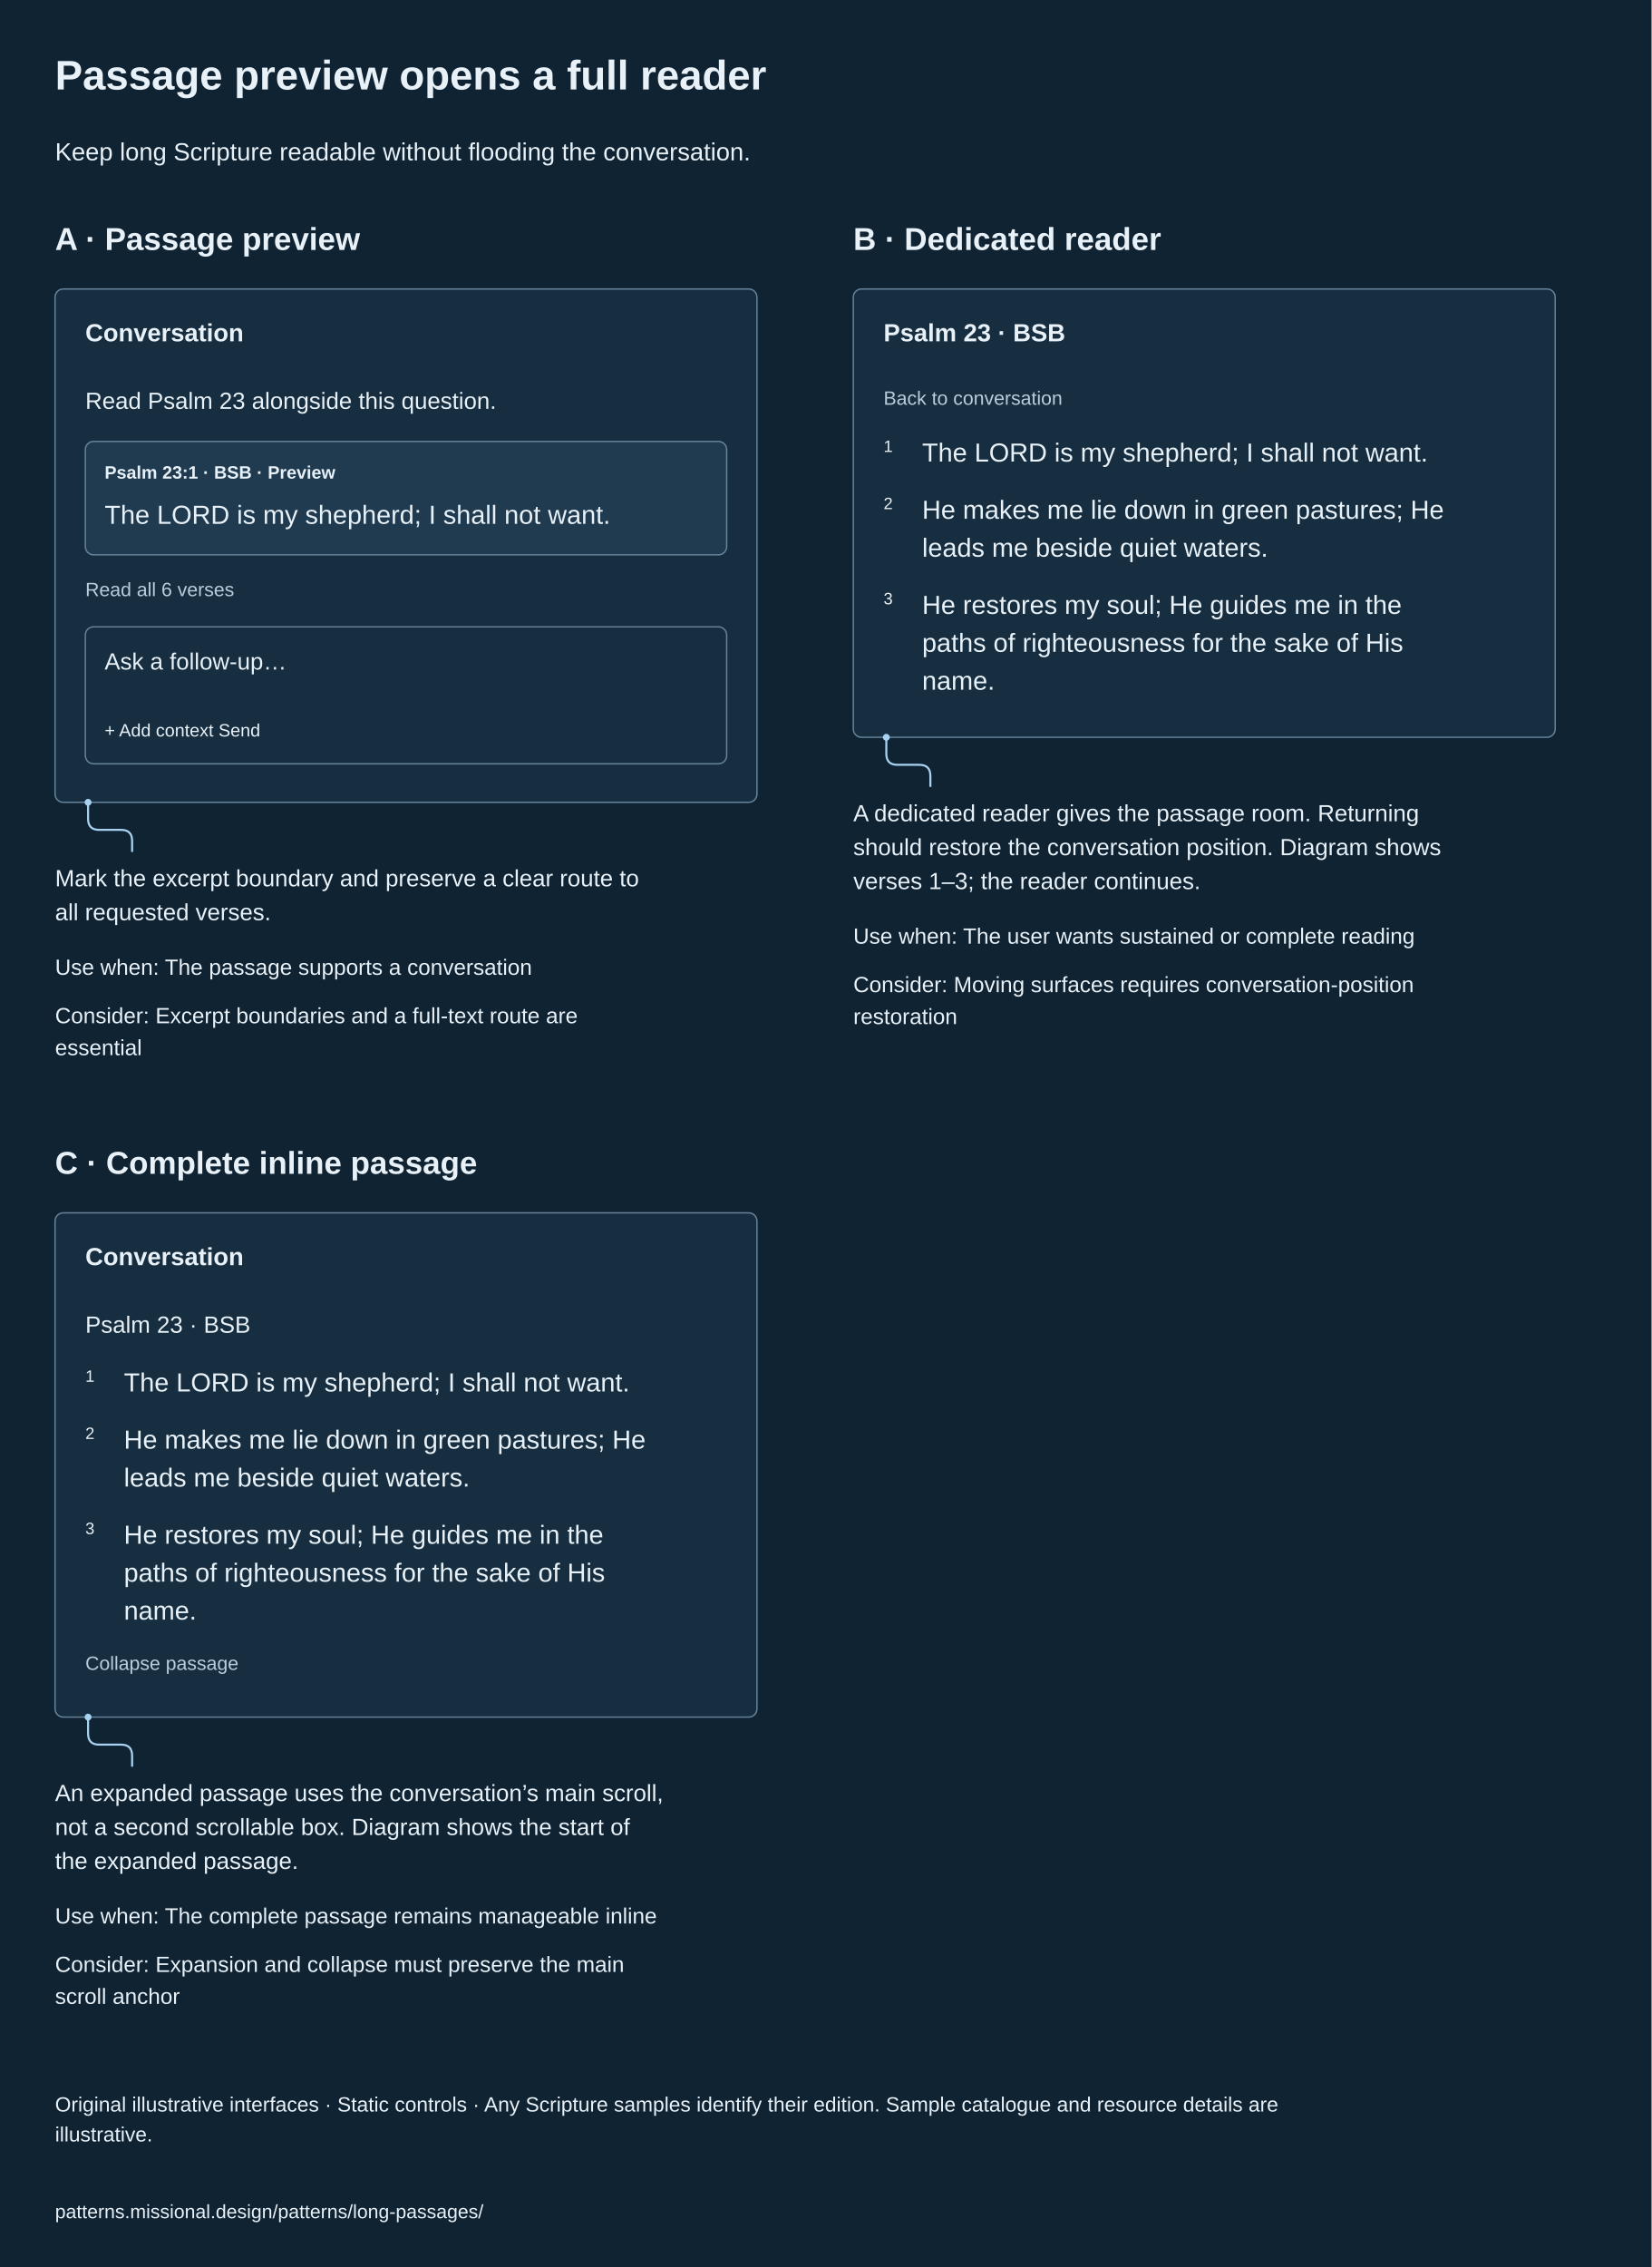
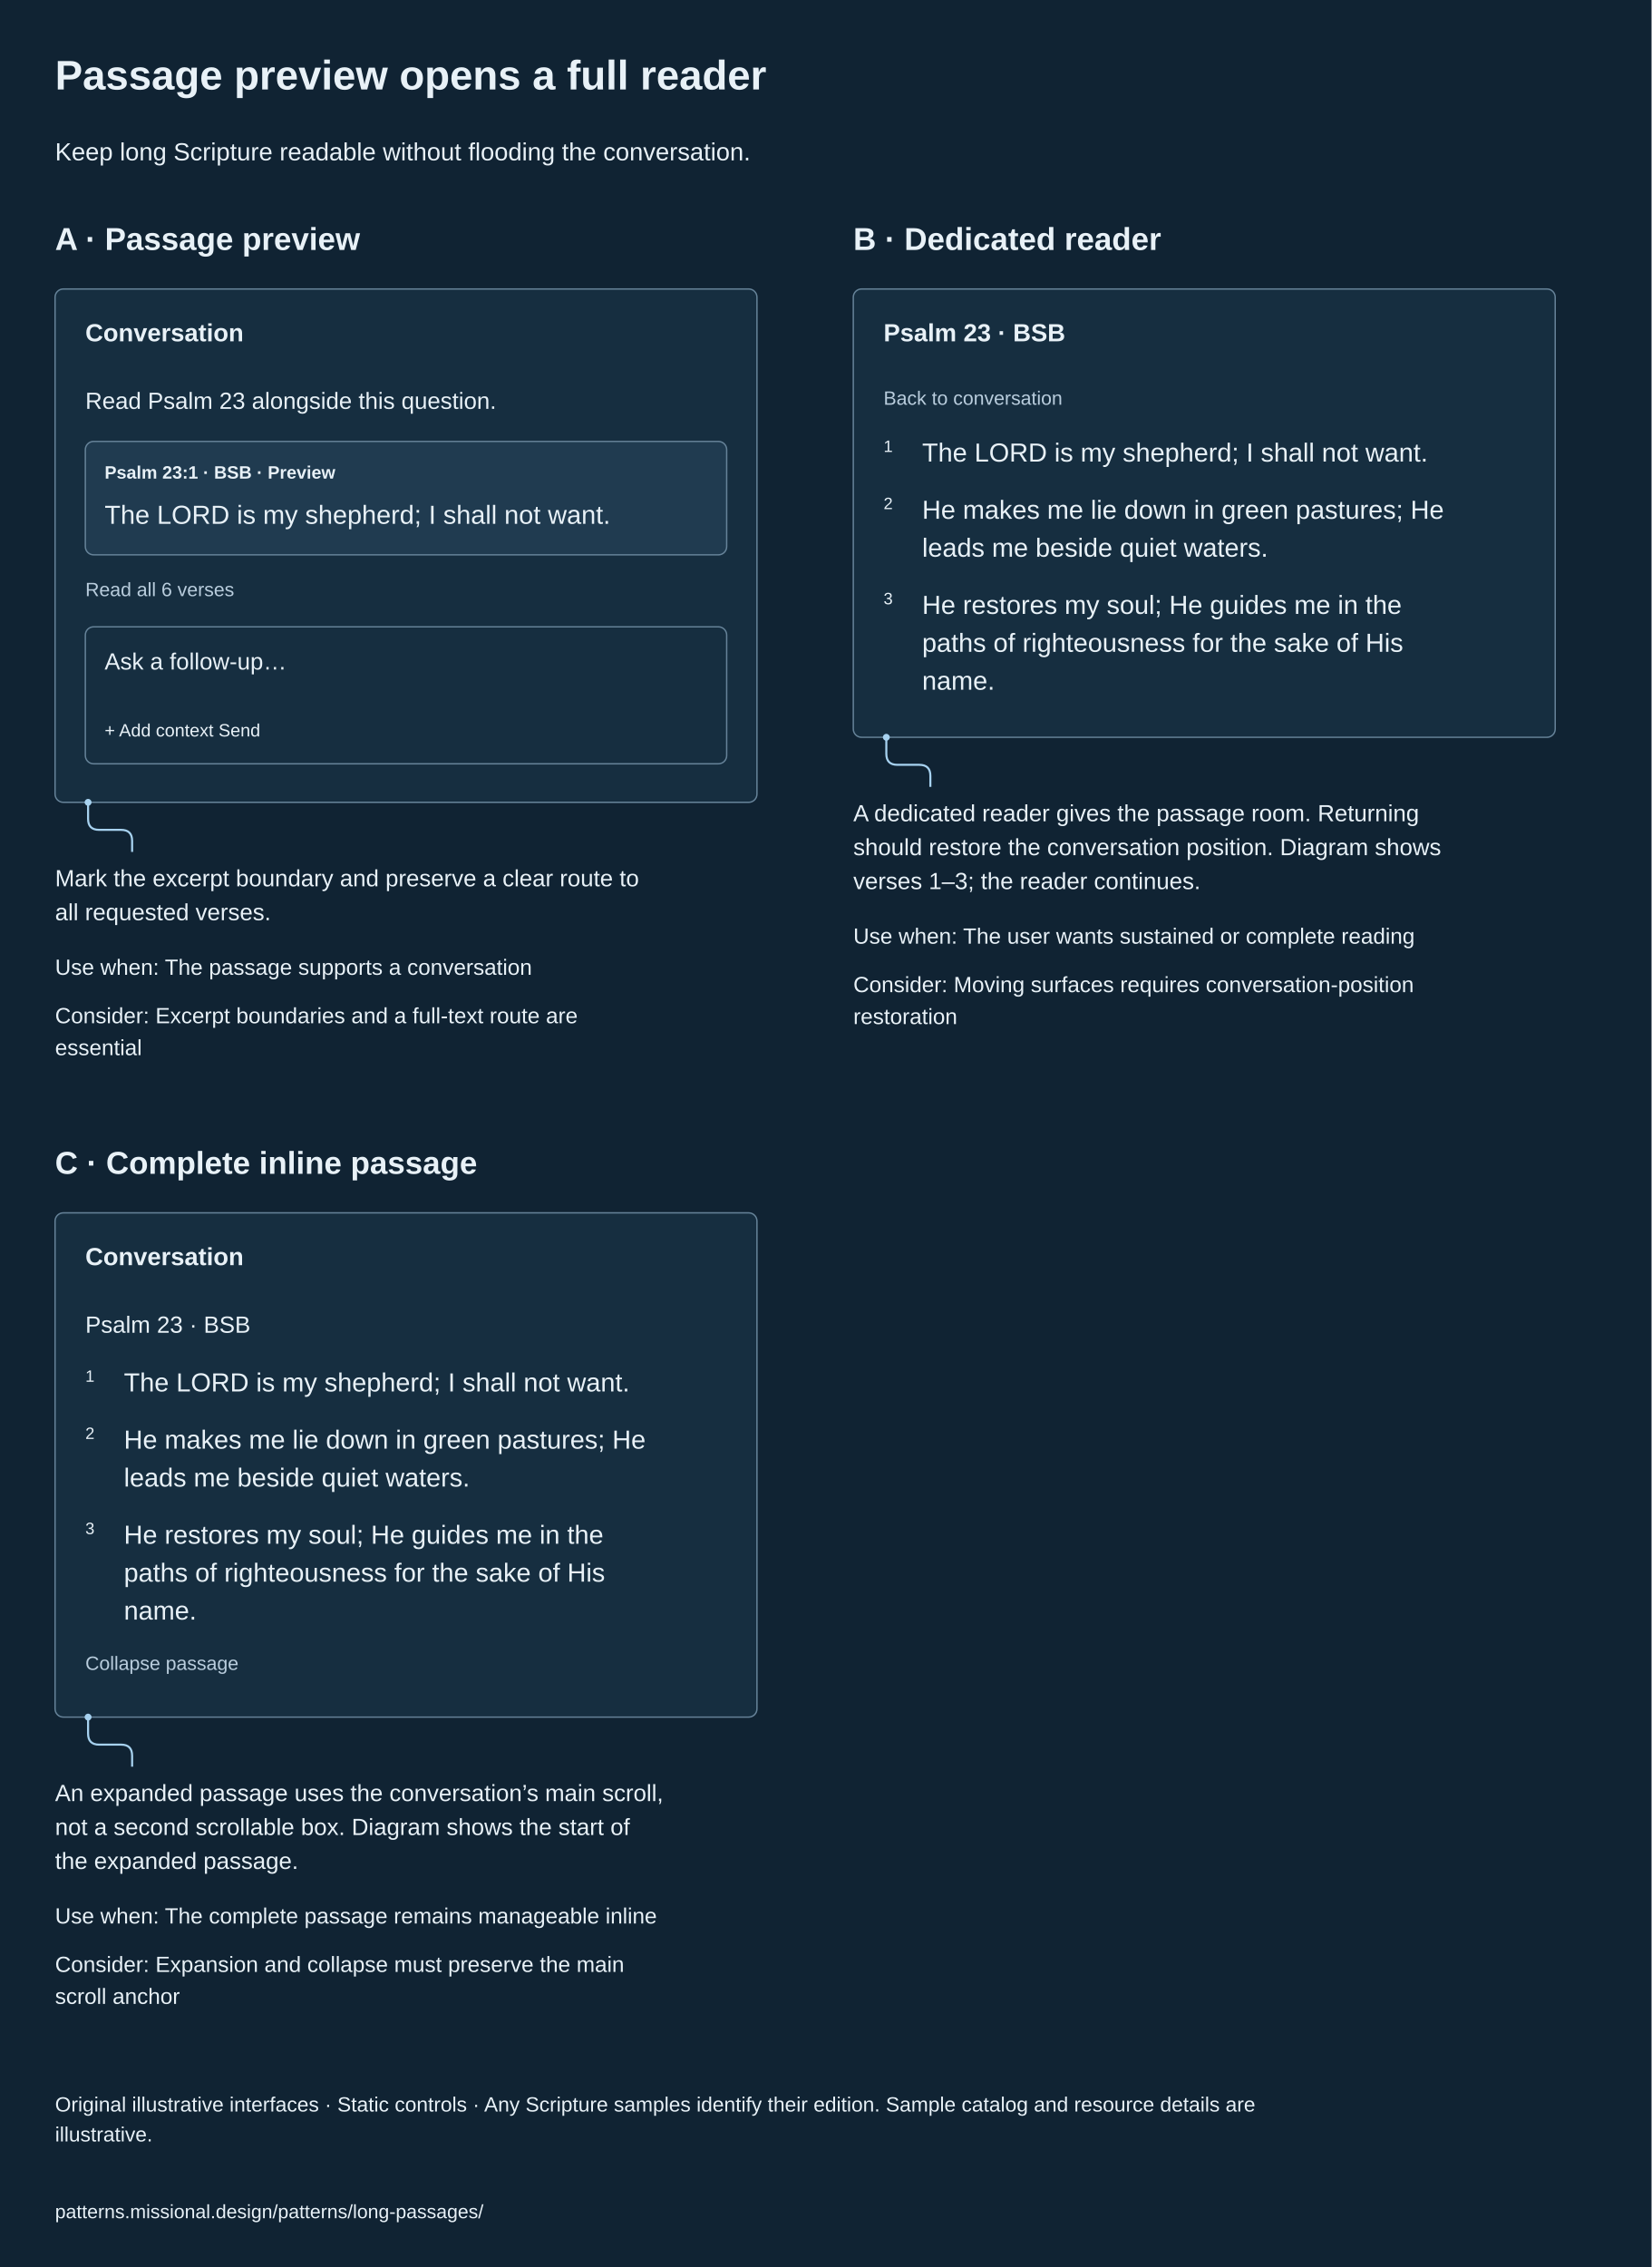
<svg xmlns="http://www.w3.org/2000/svg" viewBox="0 0 1200 1647" role="img" aria-labelledby="title desc" data-illustration-theme="dark">
  <rect width="1200" height="1647" fill="#102333" />
  <g font-family="Arial, sans-serif">
    <text x="40" y="65" font-size="30" fill="#e8f1f7" font-weight="700">Passage preview opens a full reader</text>
    <text x="40" y="116.5" font-size="18" fill="#e8f1f7">Keep long Scripture readable without flooding the conversation.</text>
    <text x="40" y="181.6" font-size="23" fill="#e8f1f7" font-weight="700">A · Passage preview</text>
    <rect x="40" y="209.95" width="510" height="372.95" rx="6" fill="#162e40" stroke="#668399" />
    <text x="62" y="247.95" font-size="18" fill="#e8f1f7" font-weight="700">Conversation</text>
    <text x="62" y="297.05" font-size="17" fill="#e8f1f7">Read Psalm 23 alongside this question.</text>
    <rect x="62" y="320.7" width="466" height="82.4" rx="6" fill="#203b50" stroke="#668399" />
    <text x="76" y="347.7" font-size="13" fill="#e8f1f7" font-weight="700">Psalm 23:1 · BSB · Preview</text>
    <text x="76" y="380.55" font-size="19" fill="#e8f1f7">The LORD is my shepherd; I shall not want.</text>
    <text x="62" y="433.1" font-size="14" fill="#b9cddd">Read all 6 verses</text>
    <rect x="62" y="455.4" width="466" height="99.5" rx="6" fill="#162e40" stroke="#668399" />
    <text x="76" y="486.4" font-size="17" fill="#e8f1f7">Ask a follow-up…</text>
    <text x="76" y="535.05" font-size="13" fill="#e8f1f7">+ Add context                         Send</text>
    <path d="M64 582.9v12 q0 8 8 8 h16 q8 0 8 8 v8" fill="none" stroke="#a7d2f0" stroke-width="1.5" />
    <circle cx="64" cy="582.9" r="2.5" fill="#a7d2f0" />
    <text x="40" y="643.9" font-size="17" fill="#e8f1f7">Mark the excerpt boundary and preserve a clear route to</text>
    <text x="40" y="668.55" font-size="17" fill="#e8f1f7">all requested verses.</text>
    <text x="40" y="708.2" font-size="16" fill="#e8f1f7">Use when: The passage supports a conversation</text>
    <text x="40" y="743.4" font-size="16" fill="#e8f1f7">Consider: Excerpt boundaries and a full-text route are</text>
    <text x="40" y="766.6" font-size="16" fill="#e8f1f7">essential</text>
    <text x="620" y="181.6" font-size="23" fill="#e8f1f7" font-weight="700">B · Dedicated reader</text>
    <rect x="620" y="209.95" width="510" height="325.7" rx="6" fill="#162e40" stroke="#668399" />
    <text x="642" y="247.95" font-size="18" fill="#e8f1f7" font-weight="700">Psalm 23 · BSB</text>
    <text x="642" y="294.05" font-size="14" fill="#b9cddd">Back to conversation</text>
    <text x="642" y="328.35" font-size="12" fill="#e8f1f7">1</text>
    <text x="670" y="335.35" font-size="19" fill="#e8f1f7">The LORD is my shepherd; I shall not want.</text>
    <text x="642" y="369.9" font-size="12" fill="#e8f1f7">2</text>
    <text x="670" y="376.9" font-size="19" fill="#e8f1f7">He makes me lie down in green pastures; He</text>
    <text x="670" y="404.45" font-size="19" fill="#e8f1f7">leads me beside quiet waters.</text>
    <text x="642" y="439" font-size="12" fill="#e8f1f7">3</text>
    <text x="670" y="446" font-size="19" fill="#e8f1f7">He restores my soul; He guides me in the</text>
    <text x="670" y="473.55" font-size="19" fill="#e8f1f7">paths of righteousness for the sake of His</text>
    <text x="670" y="501.1" font-size="19" fill="#e8f1f7">name.</text>
    <path d="M644 535.65v12 q0 8 8 8 h16 q8 0 8 8 v8" fill="none" stroke="#a7d2f0" stroke-width="1.5" />
    <circle cx="644" cy="535.65" r="2.5" fill="#a7d2f0" />
    <text x="620" y="596.65" font-size="17" fill="#e8f1f7">A dedicated reader gives the passage room. Returning</text>
    <text x="620" y="621.3" font-size="17" fill="#e8f1f7">should restore the conversation position. Diagram shows</text>
    <text x="620" y="645.95" font-size="17" fill="#e8f1f7">verses 1–3; the reader continues.</text>
    <text x="620" y="685.6" font-size="16" fill="#e8f1f7">Use when: The user wants sustained or complete reading</text>
    <text x="620" y="720.8" font-size="16" fill="#e8f1f7">Consider: Moving surfaces requires conversation-position</text>
    <text x="620" y="744" font-size="16" fill="#e8f1f7">restoration</text>
    <text x="40" y="852.8" font-size="23" fill="#e8f1f7" font-weight="700">C · Complete inline passage</text>
    <rect x="40" y="881.15" width="510" height="366.35" rx="6" fill="#162e40" stroke="#668399" />
    <text x="62" y="919.15" font-size="18" fill="#e8f1f7" font-weight="700">Conversation</text>
    <text x="62" y="968.25" font-size="17" fill="#e8f1f7">Psalm 23 · BSB</text>
    <text x="62" y="1003.9" font-size="12" fill="#e8f1f7">1</text>
    <text x="90" y="1010.9" font-size="19" fill="#e8f1f7">The LORD is my shepherd; I shall not want.</text>
    <text x="62" y="1045.45" font-size="12" fill="#e8f1f7">2</text>
    <text x="90" y="1052.45" font-size="19" fill="#e8f1f7">He makes me lie down in green pastures; He</text>
    <text x="90" y="1080.0" font-size="19" fill="#e8f1f7">leads me beside quiet waters.</text>
    <text x="62" y="1114.55" font-size="12" fill="#e8f1f7">3</text>
    <text x="90" y="1121.55" font-size="19" fill="#e8f1f7">He restores my soul; He guides me in the</text>
    <text x="90" y="1149.1" font-size="19" fill="#e8f1f7">paths of righteousness for the sake of His</text>
    <text x="90" y="1176.65" font-size="19" fill="#e8f1f7">name.</text>
    <text x="62" y="1213.2" font-size="14" fill="#b9cddd">Collapse passage</text>
    <path d="M64 1247.5v12 q0 8 8 8 h16 q8 0 8 8 v8" fill="none" stroke="#a7d2f0" stroke-width="1.5" />
    <circle cx="64" cy="1247.5" r="2.5" fill="#a7d2f0" />
    <text x="40" y="1308.5" font-size="17" fill="#e8f1f7">An expanded passage uses the conversation’s main scroll,</text>
    <text x="40" y="1333.15" font-size="17" fill="#e8f1f7">not a second scrollable box. Diagram shows the start of</text>
    <text x="40" y="1357.8" font-size="17" fill="#e8f1f7">the expanded passage.</text>
    <text x="40" y="1397.45" font-size="16" fill="#e8f1f7">Use when: The complete passage remains manageable inline</text>
    <text x="40" y="1432.65" font-size="16" fill="#e8f1f7">Consider: Expansion and collapse must preserve the main</text>
    <text x="40" y="1455.85" font-size="16" fill="#e8f1f7">scroll anchor</text>
-     <text x="40" y="1534.05" font-size="15" fill="#e8f1f7">Original illustrative interfaces · Static controls · Any Scripture samples identify their edition. Sample catalogue and resource details are</text>
+     <text x="40" y="1534.05" font-size="15" fill="#e8f1f7">Original illustrative interfaces · Static controls · Any Scripture samples identify their edition. Sample catalog and resource details are</text>
    <text x="40" y="1555.8" font-size="15" fill="#e8f1f7">illustrative.</text>
    <text x="40" y="1611.55" font-size="14" fill="#e8f1f7">patterns.missional.design/patterns/long-passages/</text>
  </g>
</svg>
